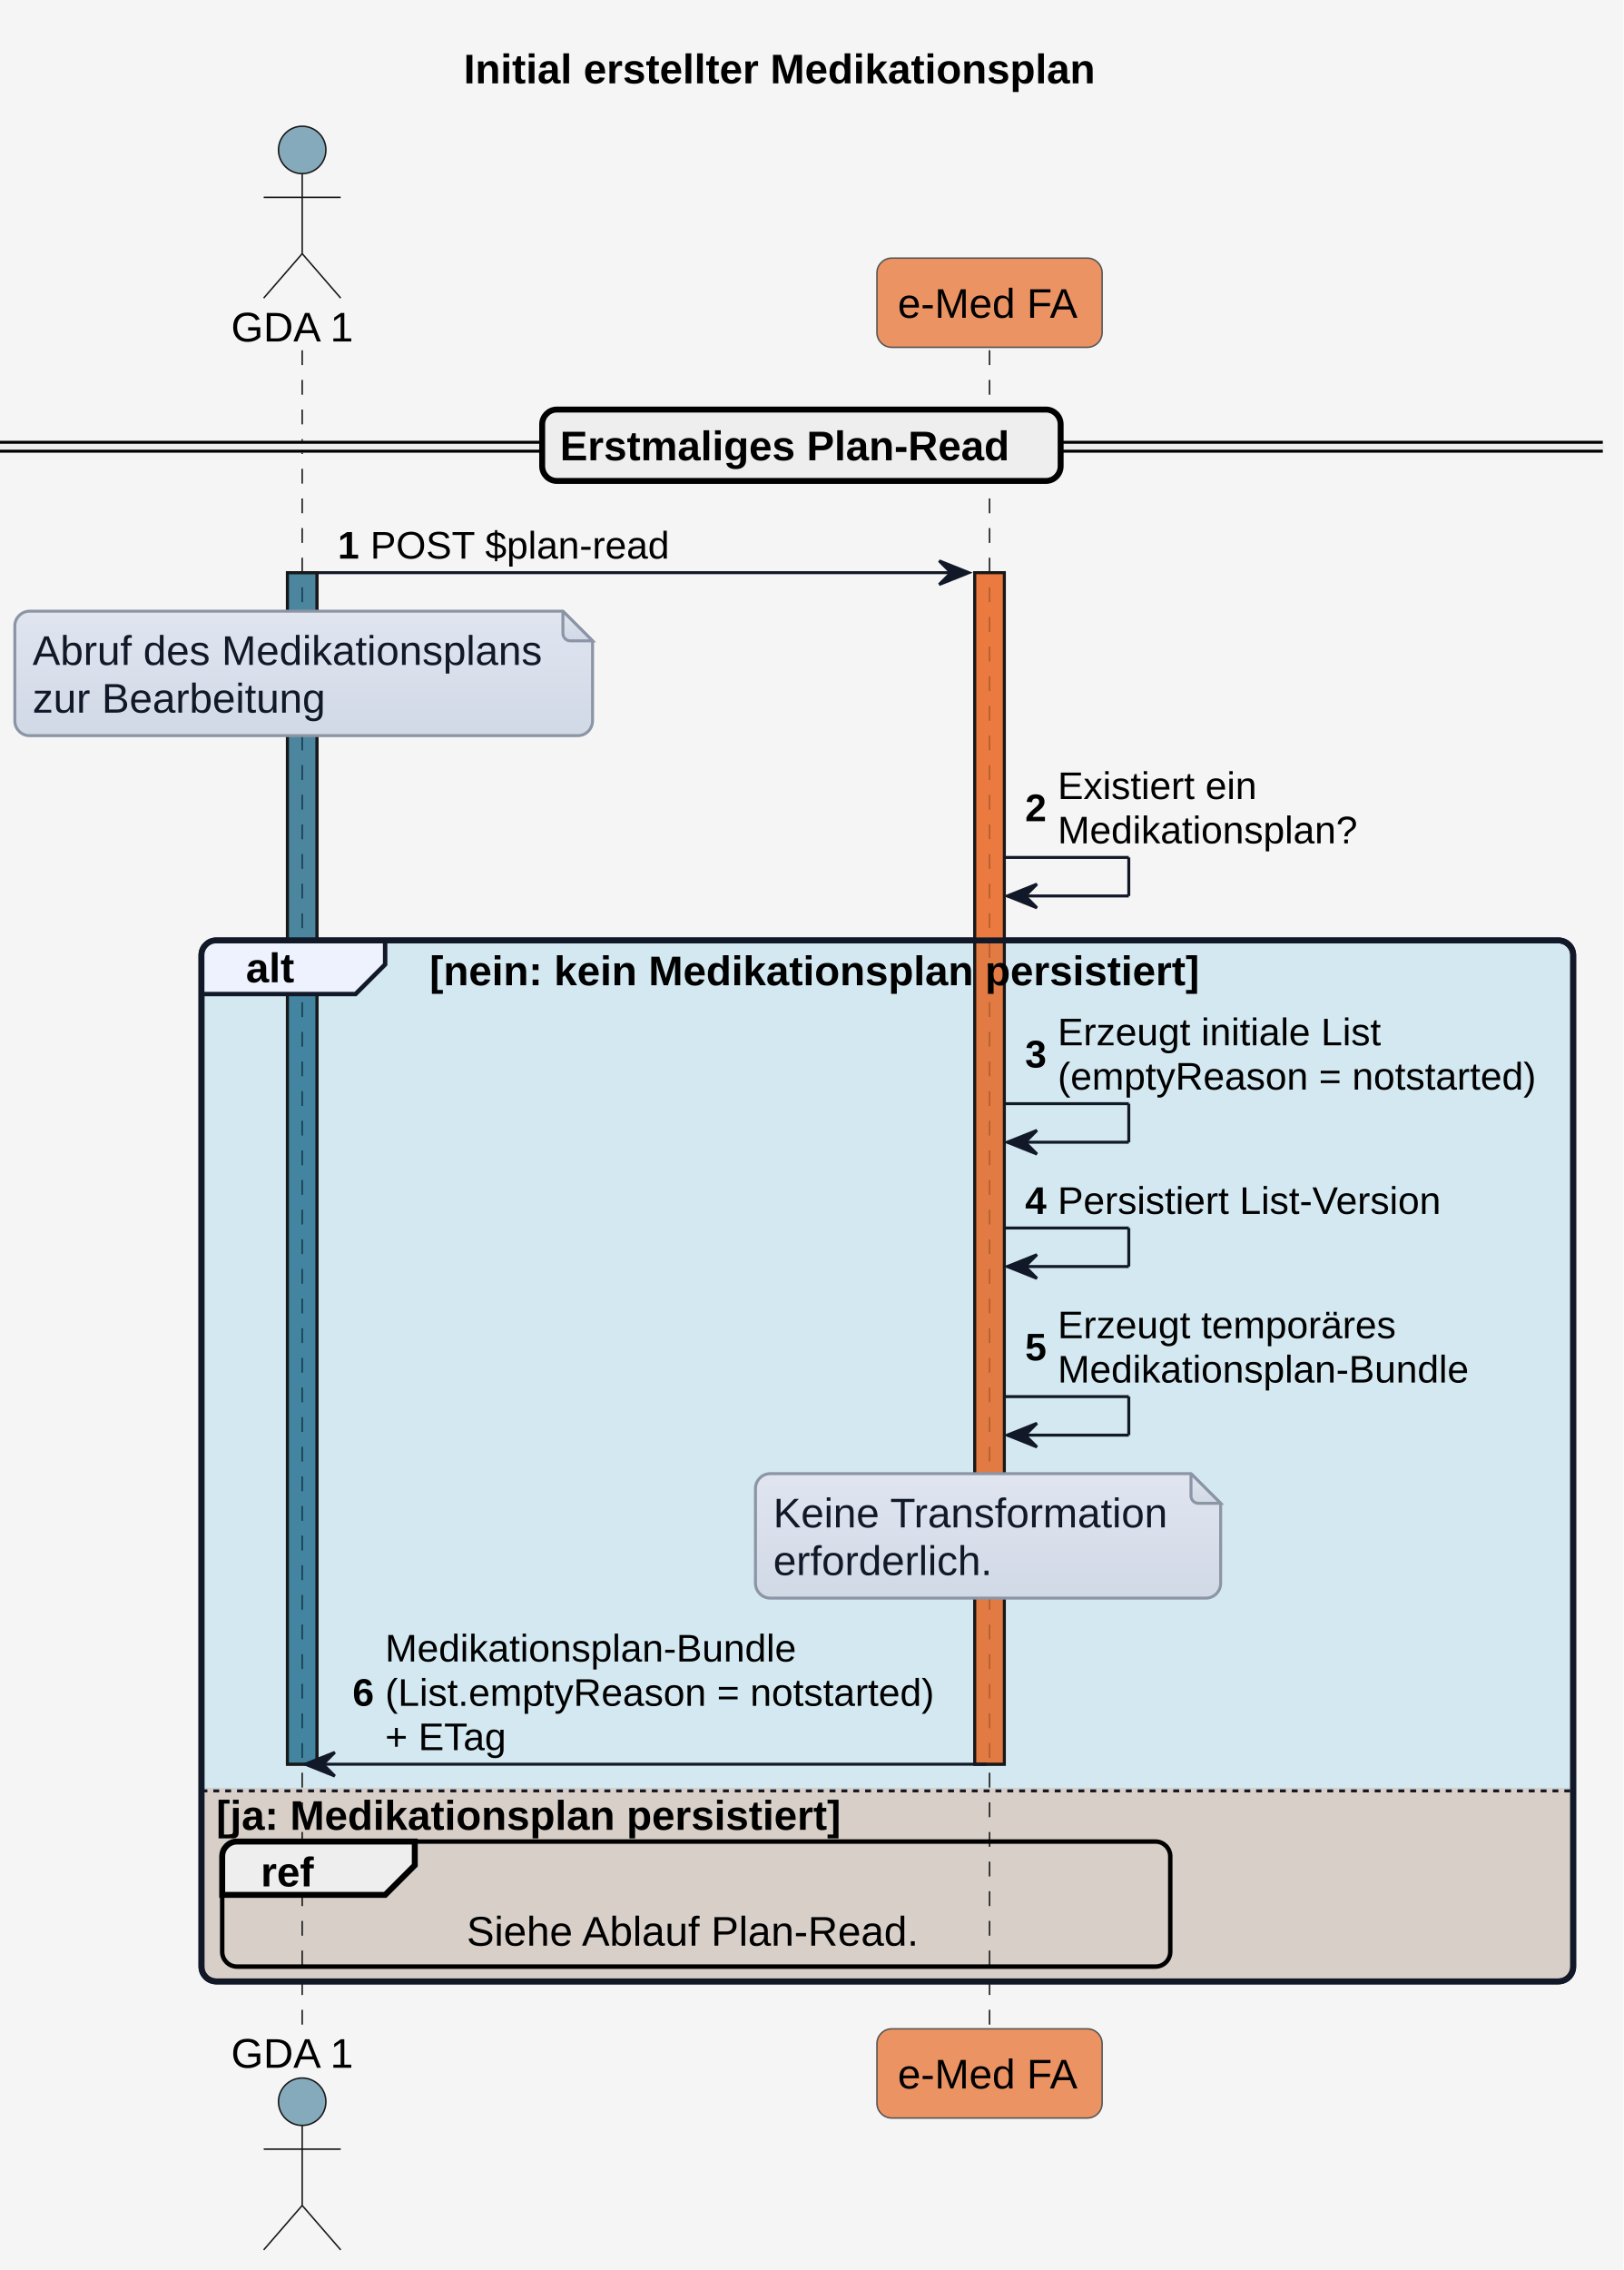
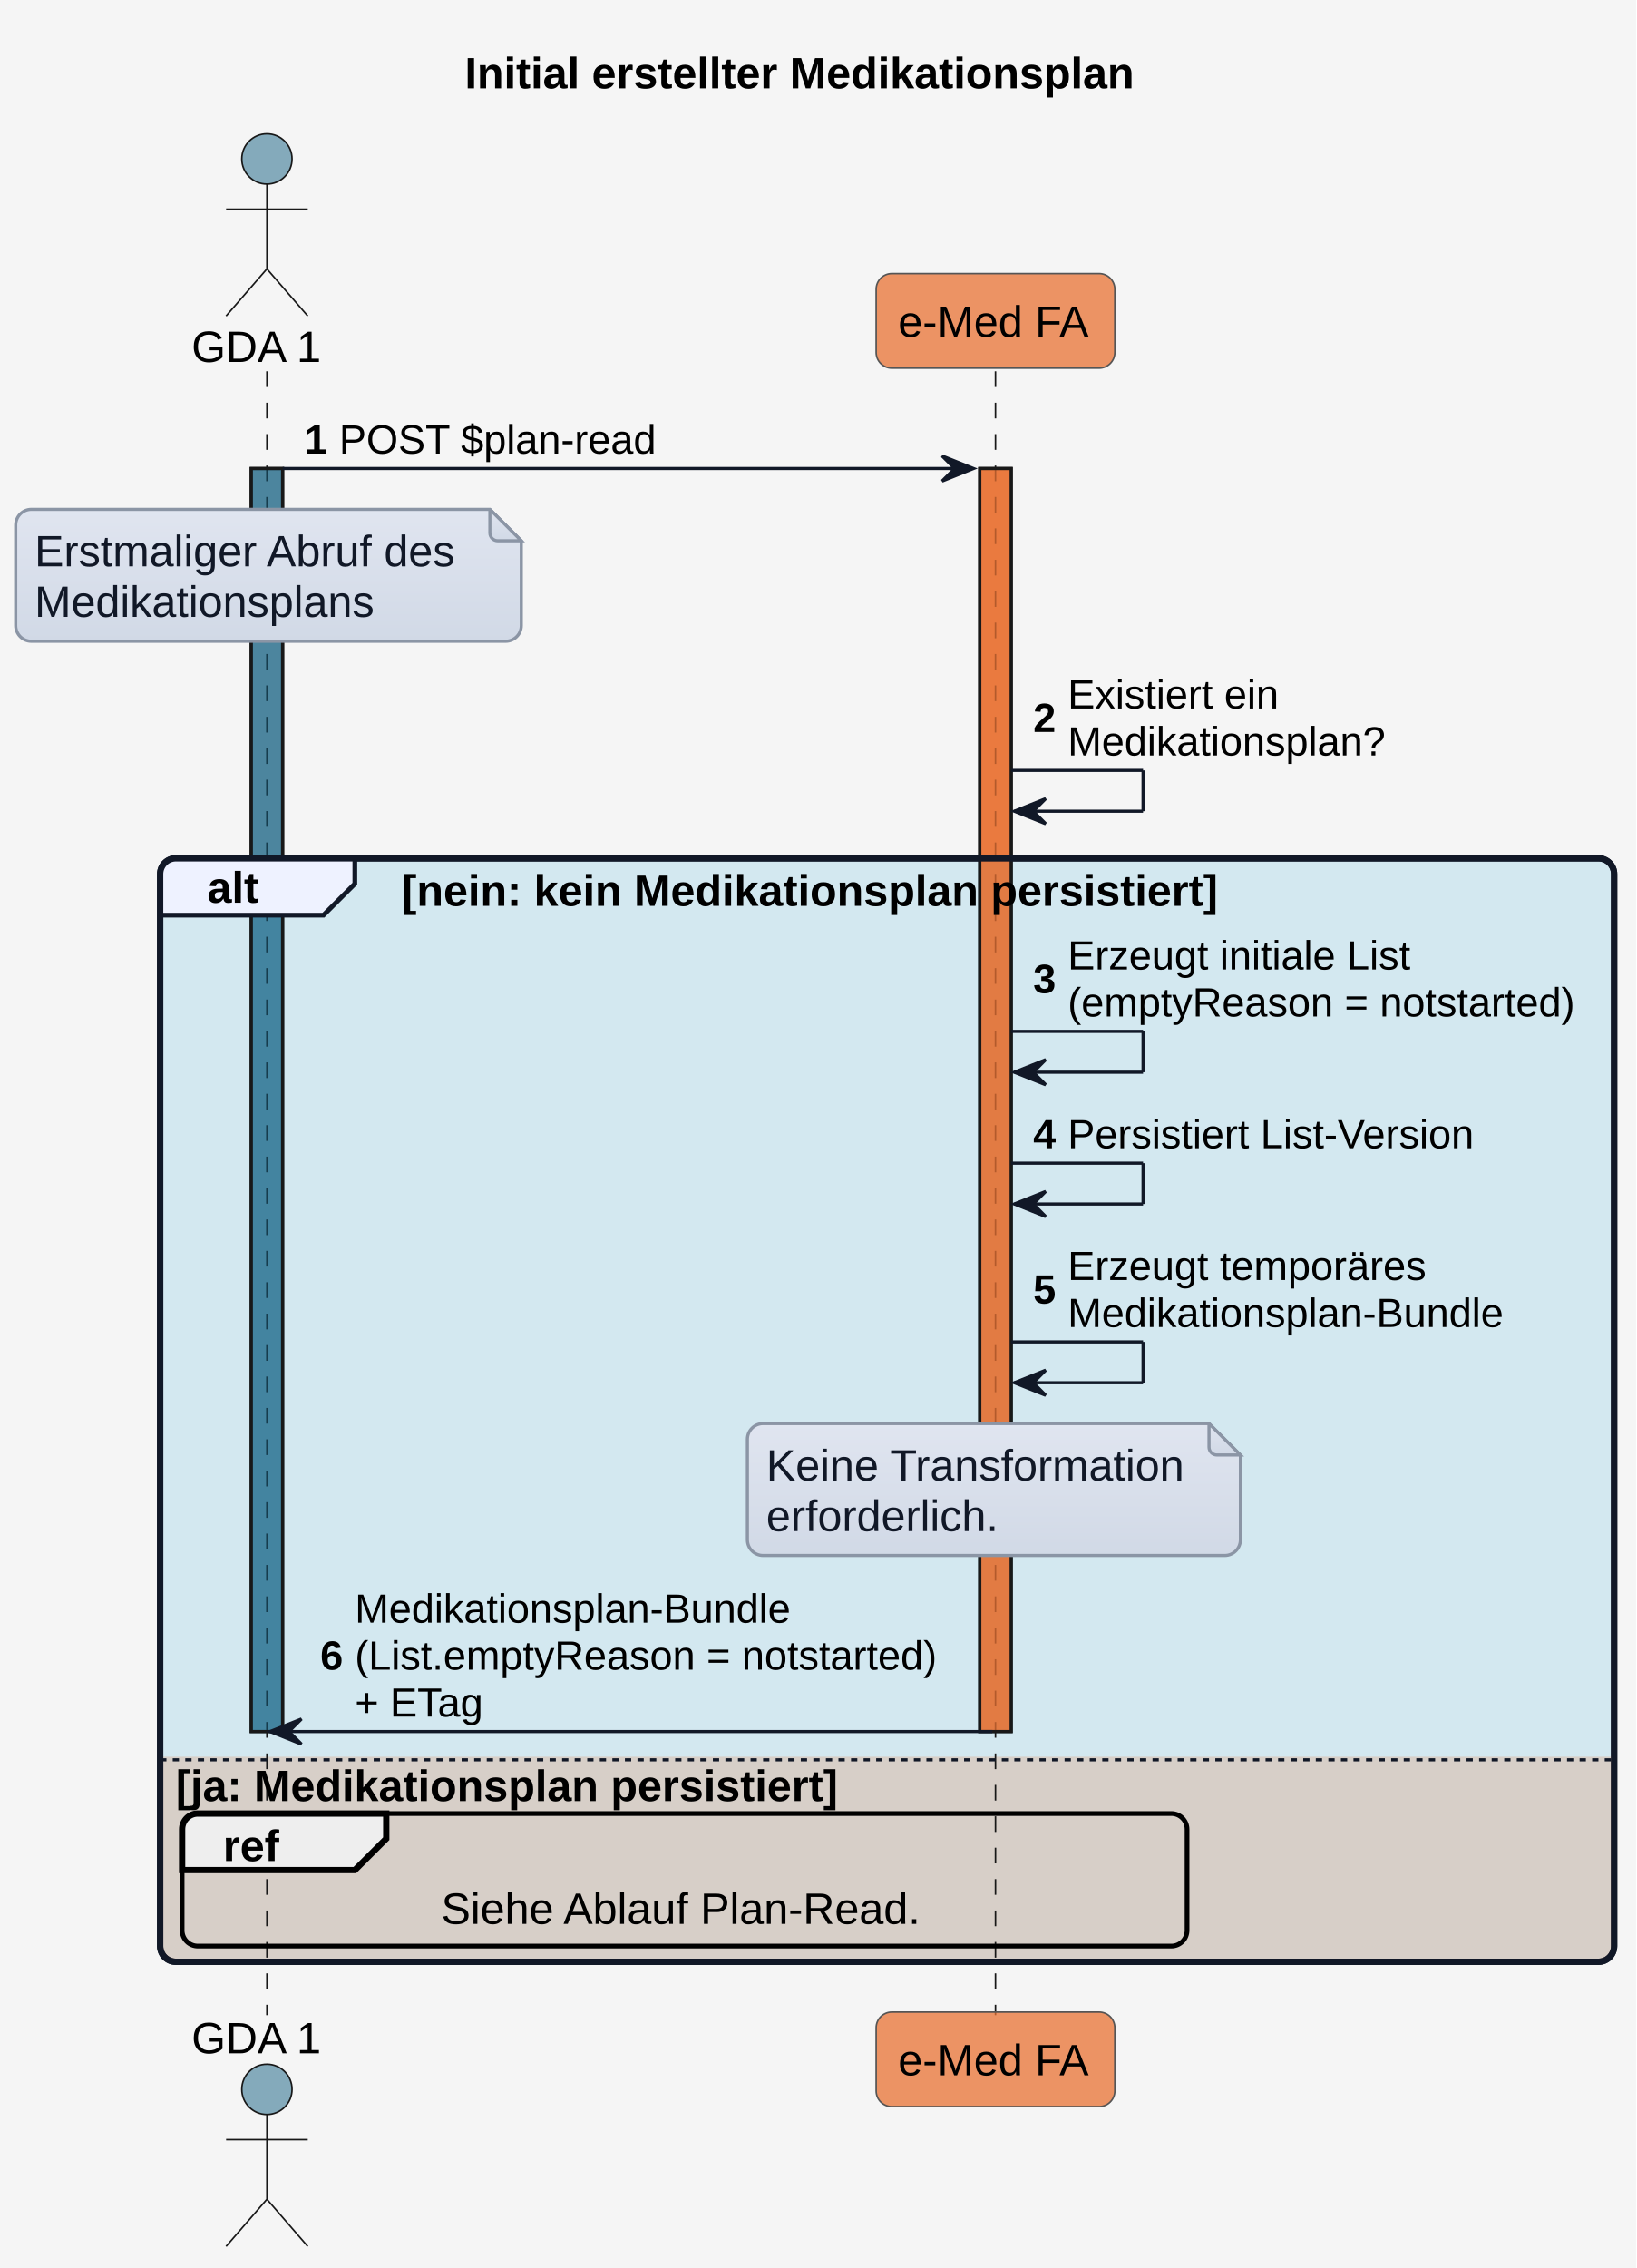
- <svg xmlns="http://www.w3.org/2000/svg" contentStyleType="text/css" height="766px" preserveAspectRatio="none" style="width:548px;height:766px;background:#F5F5F5;" version="1.1" viewBox="0 0 548 766" width="548px" zoomAndPan="magnify">
+ <svg xmlns="http://www.w3.org/2000/svg" contentStyleType="text/css" height="722px" preserveAspectRatio="none" style="width:521px;height:722px;background:#F5F5F5;" version="1.1" viewBox="0 0 521 722" width="521px" zoomAndPan="magnify">
  <defs>
-     <linearGradient id="g1bput44hercsy0" x1="50%" x2="50%" y1="0%" y2="100%">
+     <linearGradient id="ggncwcvossfls0" x1="50%" x2="50%" y1="0%" y2="100%">
      <stop offset="0%" stop-color="#E0E5F0" />
      <stop offset="100%" stop-color="#D1D9E6" />
    </linearGradient>
  </defs>
  <g>
-     <rect fill="#F5F5F5" height="766" style="stroke:none;stroke-width:1.0;" width="548" x="0" y="0" />
-     <text fill="#000000" font-family="Arial" font-size="14" font-weight="bold" lengthAdjust="spacing" textLength="227" x="156.5" y="28.132">Initial erstellter Medikationsplan</text>
-     <rect fill="#156082" fill-opacity="0.502" height="402.079" style="stroke:#181818;stroke-width:1.0;" width="10" x="97" y="193.245" />
-     <rect fill="#E97232" fill-opacity="0.741" height="402.079" style="stroke:#181818;stroke-width:1.0;" width="10" x="329" y="193.245" />
-     <rect fill="#0F9ED5" fill-opacity="0.145" height="351.28" rx="5" ry="5" style="stroke:#111827;stroke-width:2.0;" width="463" x="68" y="317.339" />
-     <path d="M68,603.324 L531,603.324 L531,663.62 A5,5 0 0 1 526,668.62 L73,668.62 A5,5 0 0 1 68,663.62 L68,603.324 " fill="#E97132" fill-opacity="0.208" style="stroke:none;stroke-width:1.0;" />
-     <line style="stroke:#181818;stroke-width:0.5;stroke-dasharray:5.0,5.0;" x1="102" x2="102" y1="118.197" y2="685.62" />
-     <line style="stroke:#181818;stroke-width:0.5;stroke-dasharray:5.0,5.0;" x1="334" x2="334" y1="118.197" y2="685.62" />
-     <text fill="#000000" font-family="Arial" font-size="14" lengthAdjust="spacing" textLength="42" x="78" y="115.231">GDA 1</text>
-     <ellipse cx="102" cy="50.599" fill="#156082" fill-opacity="0.502" rx="8" ry="8" style="stroke:#181818;stroke-width:0.5;" />
-     <path d="M102,58.599 L102,85.599 M89,66.599 L115,66.599 M102,85.599 L89,100.599 M102,85.599 L115,100.599 " fill="none" style="stroke:#181818;stroke-width:0.5;" />
-     <text fill="#000000" font-family="Arial" font-size="14" lengthAdjust="spacing" textLength="42" x="78" y="697.751">GDA 1</text>
-     <ellipse cx="102" cy="709.218" fill="#156082" fill-opacity="0.502" rx="8" ry="8" style="stroke:#181818;stroke-width:0.5;" />
-     <path d="M102,717.218 L102,744.218 M89,725.218 L115,725.218 M102,744.218 L89,759.218 M102,744.218 L115,759.218 " fill="none" style="stroke:#181818;stroke-width:0.5;" />
-     <rect fill="#E97232" fill-opacity="0.741" height="30.099" rx="5" ry="5" style="stroke:#555555;stroke-width:0.5;" width="76" x="296" y="87.099" />
-     <text fill="#000000" font-family="Arial" font-size="14" lengthAdjust="spacing" textLength="62" x="303" y="107.231">e-Med FA</text>
-     <rect fill="#E97232" fill-opacity="0.741" height="30.099" rx="5" ry="5" style="stroke:#555555;stroke-width:0.5;" width="76" x="296" y="684.62" />
-     <text fill="#000000" font-family="Arial" font-size="14" lengthAdjust="spacing" textLength="62" x="303" y="704.751">e-Med FA</text>
-     <rect fill="#156082" fill-opacity="0.502" height="402.079" style="stroke:#181818;stroke-width:1.0;" width="10" x="97" y="193.245" />
-     <rect fill="#E97232" fill-opacity="0.741" height="402.079" style="stroke:#181818;stroke-width:1.0;" width="10" x="329" y="193.245" />
-     <rect fill="#EEEEEE" height="3" rx="5" ry="5" style="stroke:#EEEEEE;stroke-width:1.0;" width="541" x="0" y="149.247" />
-     <line style="stroke:#000000;stroke-width:1.0;" x1="0" x2="541" y1="149.247" y2="149.247" />
-     <line style="stroke:#000000;stroke-width:1.0;" x1="0" x2="541" y1="152.247" y2="152.247" />
-     <rect fill="#EEEEEE" height="24.099" rx="5" ry="5" style="stroke:#000000;stroke-width:2.0;" width="175" x="183" y="138.197" />
-     <text fill="#000000" font-family="Arial" font-size="14" font-weight="bold" lengthAdjust="spacing" textLength="157" x="189" y="155.329">Erstmaliges Plan-Read</text>
-     <polygon fill="#111827" points="317,189.245,327,193.245,317,197.245,321,193.245" style="stroke:#111827;stroke-width:1.0;" />
-     <line style="stroke:#111827;stroke-width:1.0;" x1="107" x2="323" y1="193.245" y2="193.245" />
-     <text fill="#000000" font-family="Arial" font-size="13" font-weight="bold" lengthAdjust="spacing" textLength="7" x="114" y="188.49">1</text>
-     <text fill="#000000" font-family="Arial" font-size="13" lengthAdjust="spacing" textLength="99" x="125" y="188.49">POST $plan-read</text>
-     <path d="M5,211.245 L5,243.245 A5,5 0 0 0 10,248.245 L195,248.245 A5,5 0 0 0 200,243.245 L200,216.245 L190,206.245 L10,206.245 A5,5 0 0 0 5,211.245 " fill="url(#g1bput44hercsy0)" style="stroke:#8B95A5;stroke-width:1.0;" />
-     <path d="M190,206.245 L190,213.745 A2.5,2.5 0 0 0 192.5,216.245 L200,216.245 L190,206.245 " fill="url(#g1bput44hercsy0)" style="stroke:#8B95A5;stroke-width:1.0;" />
-     <text fill="#111827" font-family="Arial" font-size="14" lengthAdjust="spacing" textLength="174" x="11" y="224.376">Abruf des Medikationsplans</text>
-     <text fill="#111827" font-family="Arial" font-size="14" lengthAdjust="spacing" textLength="100" x="11" y="240.475">zur Bearbeitung</text>
-     <line style="stroke:#111827;stroke-width:1.0;" x1="339" x2="381" y1="289.339" y2="289.339" />
-     <line style="stroke:#111827;stroke-width:1.0;" x1="381" x2="381" y1="289.339" y2="302.339" />
-     <line style="stroke:#111827;stroke-width:1.0;" x1="340" x2="381" y1="302.339" y2="302.339" />
-     <polygon fill="#111827" points="350,298.339,340,302.339,350,306.339,346,302.339" style="stroke:#111827;stroke-width:1.0;" />
-     <text fill="#000000" font-family="Arial" font-size="13" font-weight="bold" lengthAdjust="spacing" textLength="7" x="346" y="277.11">2</text>
-     <text fill="#000000" font-family="Arial" font-size="13" lengthAdjust="spacing" textLength="69" x="357" y="269.636">Existiert ein</text>
-     <text fill="#000000" font-family="Arial" font-size="13" lengthAdjust="spacing" textLength="101" x="357" y="284.584">Medikationsplan?</text>
-     <path d="M73,317.339 L130,317.339 L130,325.438 L120,335.438 L68,335.438 L68,322.339 A5,5 0 0 1 73,317.339 " fill="#EEF2FF" style="stroke:#111827;stroke-width:1.5;" />
-     <rect fill="none" height="351.28" rx="5" ry="5" style="stroke:#111827;stroke-width:2.0;" width="463" x="68" y="317.339" />
-     <text fill="#000000" font-family="Arial" font-size="14" font-weight="bold" lengthAdjust="spacing" textLength="17" x="83" y="331.471">alt</text>
-     <text fill="#000000" font-family="Arial" font-size="14" font-weight="bold" lengthAdjust="spacing" textLength="276" x="145" y="332.471">[nein: kein Medikationsplan persistiert]</text>
-     <line style="stroke:#111827;stroke-width:1.0;" x1="339" x2="381" y1="372.434" y2="372.434" />
-     <line style="stroke:#111827;stroke-width:1.0;" x1="381" x2="381" y1="372.434" y2="385.434" />
-     <line style="stroke:#111827;stroke-width:1.0;" x1="340" x2="381" y1="385.434" y2="385.434" />
-     <polygon fill="#111827" points="350,381.434,340,385.434,350,389.434,346,385.434" style="stroke:#111827;stroke-width:1.0;" />
-     <text fill="#000000" font-family="Arial" font-size="13" font-weight="bold" lengthAdjust="spacing" textLength="7" x="346" y="360.205">3</text>
-     <text fill="#000000" font-family="Arial" font-size="13" lengthAdjust="spacing" textLength="111" x="357" y="352.731">Erzeugt initiale List</text>
-     <text fill="#000000" font-family="Arial" font-size="13" lengthAdjust="spacing" textLength="162" x="357" y="367.679">(emptyReason = notstarted)</text>
-     <line style="stroke:#111827;stroke-width:1.0;" x1="339" x2="381" y1="414.383" y2="414.383" />
-     <line style="stroke:#111827;stroke-width:1.0;" x1="381" x2="381" y1="414.383" y2="427.383" />
-     <line style="stroke:#111827;stroke-width:1.0;" x1="340" x2="381" y1="427.383" y2="427.383" />
-     <polygon fill="#111827" points="350,423.383,340,427.383,350,431.383,346,427.383" style="stroke:#111827;stroke-width:1.0;" />
-     <text fill="#000000" font-family="Arial" font-size="13" font-weight="bold" lengthAdjust="spacing" textLength="7" x="346" y="409.628">4</text>
-     <text fill="#000000" font-family="Arial" font-size="13" lengthAdjust="spacing" textLength="132" x="357" y="409.628">Persistiert List-Version</text>
-     <line style="stroke:#111827;stroke-width:1.0;" x1="339" x2="381" y1="471.28" y2="471.28" />
-     <line style="stroke:#111827;stroke-width:1.0;" x1="381" x2="381" y1="471.28" y2="484.28" />
-     <line style="stroke:#111827;stroke-width:1.0;" x1="340" x2="381" y1="484.28" y2="484.28" />
-     <polygon fill="#111827" points="350,480.28,340,484.28,350,488.28,346,484.28" style="stroke:#111827;stroke-width:1.0;" />
-     <text fill="#000000" font-family="Arial" font-size="13" font-weight="bold" lengthAdjust="spacing" textLength="7" x="346" y="459.051">5</text>
-     <text fill="#000000" font-family="Arial" font-size="13" lengthAdjust="spacing" textLength="114" x="357" y="451.577">Erzeugt temporäres</text>
-     <text fill="#000000" font-family="Arial" font-size="13" lengthAdjust="spacing" textLength="138" x="357" y="466.525">Medikationsplan-Bundle</text>
-     <path d="M255,502.28 L255,534.28 A5,5 0 0 0 260,539.28 L407,539.28 A5,5 0 0 0 412,534.28 L412,507.28 L402,497.28 L260,497.28 A5,5 0 0 0 255,502.28 " fill="url(#g1bput44hercsy0)" style="stroke:#8B95A5;stroke-width:1.0;" />
-     <path d="M402,497.28 L402,504.78 A2.5,2.5 0 0 0 404.5,507.28 L412,507.28 L402,497.28 " fill="url(#g1bput44hercsy0)" style="stroke:#8B95A5;stroke-width:1.0;" />
-     <text fill="#111827" font-family="Arial" font-size="14" lengthAdjust="spacing" textLength="136" x="261" y="515.412">Keine Transformation</text>
-     <text fill="#111827" font-family="Arial" font-size="14" lengthAdjust="spacing" textLength="76" x="261" y="531.511">erforderlich.</text>
-     <polygon fill="#111827" points="113,591.324,103,595.324,113,599.324,109,595.324" style="stroke:#111827;stroke-width:1.0;" />
-     <line style="stroke:#111827;stroke-width:1.0;" x1="107" x2="333" y1="595.324" y2="595.324" />
-     <text fill="#000000" font-family="Arial" font-size="13" font-weight="bold" lengthAdjust="spacing" textLength="7" x="119" y="575.62">6</text>
-     <text fill="#000000" font-family="Arial" font-size="13" lengthAdjust="spacing" textLength="138" x="130" y="560.671">Medikationsplan-Bundle</text>
-     <text fill="#000000" font-family="Arial" font-size="13" lengthAdjust="spacing" textLength="187" x="130" y="575.62">(List.emptyReason = notstarted)</text>
-     <text fill="#000000" font-family="Arial" font-size="13" lengthAdjust="spacing" textLength="42" x="130" y="590.569">+ ETag</text>
-     <line style="stroke:#111827;stroke-width:1.0;stroke-dasharray:2.0,2.0;" x1="68" x2="531" y1="604.324" y2="604.324" />
-     <text fill="#000000" font-family="Arial" font-size="14" font-weight="bold" lengthAdjust="spacing" textLength="223" x="73" y="617.456">[ja: Medikationsplan persistiert]</text>
-     <rect fill="none" height="42.197" rx="5" ry="5" style="stroke:#000000;stroke-width:1.5;" width="320" x="75" y="621.422" />
-     <path d="M80,621.422 L140,621.422 L140,629.422 L130,639.422 L75,639.422 L75,626.422 A5,5 0 0 1 80,621.422 " fill="#EEEEEE" style="stroke:#000000;stroke-width:2.0;" />
-     <text fill="#000000" font-family="Arial" font-size="14" font-weight="bold" lengthAdjust="spacing" textLength="20" x="88" y="636.554">ref</text>
-     <text fill="#000000" font-family="Arial" font-size="14" lengthAdjust="spacing" textLength="155" x="157.5" y="656.554">Siehe Ablauf Plan-Read.</text>
+     <rect fill="#F5F5F5" height="722" style="stroke:none;stroke-width:1.0;" width="521" x="0" y="0" />
+     <text fill="#000000" font-family="Arial" font-size="14" font-weight="bold" lengthAdjust="spacing" textLength="227" x="148" y="28.132">Initial erstellter Medikationsplan</text>
+     <rect fill="#156082" fill-opacity="0.502" height="402.079" style="stroke:#181818;stroke-width:1.0;" width="10" x="80" y="149.146" />
+     <rect fill="#E97232" fill-opacity="0.741" height="402.079" style="stroke:#181818;stroke-width:1.0;" width="10" x="312" y="149.146" />
+     <rect fill="#0F9ED5" fill-opacity="0.145" height="351.28" rx="5" ry="5" style="stroke:#111827;stroke-width:2.0;" width="463" x="51" y="273.241" />
+     <path d="M51,559.225 L514,559.225 L514,619.521 A5,5 0 0 1 509,624.521 L56,624.521 A5,5 0 0 1 51,619.521 L51,559.225 " fill="#E97132" fill-opacity="0.208" style="stroke:none;stroke-width:1.0;" />
+     <line style="stroke:#181818;stroke-width:0.5;stroke-dasharray:5.0,5.0;" x1="85" x2="85" y1="118.197" y2="641.521" />
+     <line style="stroke:#181818;stroke-width:0.5;stroke-dasharray:5.0,5.0;" x1="317" x2="317" y1="118.197" y2="641.521" />
+     <text fill="#000000" font-family="Arial" font-size="14" lengthAdjust="spacing" textLength="42" x="61" y="115.231">GDA 1</text>
+     <ellipse cx="85" cy="50.599" fill="#156082" fill-opacity="0.502" rx="8" ry="8" style="stroke:#181818;stroke-width:0.5;" />
+     <path d="M85,58.599 L85,85.599 M72,66.599 L98,66.599 M85,85.599 L72,100.599 M85,85.599 L98,100.599 " fill="none" style="stroke:#181818;stroke-width:0.5;" />
+     <text fill="#000000" font-family="Arial" font-size="14" lengthAdjust="spacing" textLength="42" x="61" y="653.653">GDA 1</text>
+     <ellipse cx="85" cy="665.12" fill="#156082" fill-opacity="0.502" rx="8" ry="8" style="stroke:#181818;stroke-width:0.5;" />
+     <path d="M85,673.12 L85,700.12 M72,681.12 L98,681.12 M85,700.12 L72,715.12 M85,700.12 L98,715.12 " fill="none" style="stroke:#181818;stroke-width:0.5;" />
+     <rect fill="#E97232" fill-opacity="0.741" height="30.099" rx="5" ry="5" style="stroke:#555555;stroke-width:0.5;" width="76" x="279" y="87.099" />
+     <text fill="#000000" font-family="Arial" font-size="14" lengthAdjust="spacing" textLength="62" x="286" y="107.231">e-Med FA</text>
+     <rect fill="#E97232" fill-opacity="0.741" height="30.099" rx="5" ry="5" style="stroke:#555555;stroke-width:0.5;" width="76" x="279" y="640.521" />
+     <text fill="#000000" font-family="Arial" font-size="14" lengthAdjust="spacing" textLength="62" x="286" y="660.653">e-Med FA</text>
+     <rect fill="#156082" fill-opacity="0.502" height="402.079" style="stroke:#181818;stroke-width:1.0;" width="10" x="80" y="149.146" />
+     <rect fill="#E97232" fill-opacity="0.741" height="402.079" style="stroke:#181818;stroke-width:1.0;" width="10" x="312" y="149.146" />
+     <polygon fill="#111827" points="300,145.146,310,149.146,300,153.146,304,149.146" style="stroke:#111827;stroke-width:1.0;" />
+     <line style="stroke:#111827;stroke-width:1.0;" x1="90" x2="306" y1="149.146" y2="149.146" />
+     <text fill="#000000" font-family="Arial" font-size="13" font-weight="bold" lengthAdjust="spacing" textLength="7" x="97" y="144.391">1</text>
+     <text fill="#000000" font-family="Arial" font-size="13" lengthAdjust="spacing" textLength="99" x="108" y="144.391">POST $plan-read</text>
+     <path d="M5,167.146 L5,199.146 A5,5 0 0 0 10,204.146 L161,204.146 A5,5 0 0 0 166,199.146 L166,172.146 L156,162.146 L10,162.146 A5,5 0 0 0 5,167.146 " fill="url(#ggncwcvossfls0)" style="stroke:#8B95A5;stroke-width:1.0;" />
+     <path d="M156,162.146 L156,169.646 A2.5,2.5 0 0 0 158.5,172.146 L166,172.146 L156,162.146 " fill="url(#ggncwcvossfls0)" style="stroke:#8B95A5;stroke-width:1.0;" />
+     <text fill="#111827" font-family="Arial" font-size="14" lengthAdjust="spacing" textLength="136" x="11" y="180.278">Erstmaliger Abruf des</text>
+     <text fill="#111827" font-family="Arial" font-size="14" lengthAdjust="spacing" textLength="109" x="11" y="196.376">Medikationsplans</text>
+     <line style="stroke:#111827;stroke-width:1.0;" x1="322" x2="364" y1="245.241" y2="245.241" />
+     <line style="stroke:#111827;stroke-width:1.0;" x1="364" x2="364" y1="245.241" y2="258.241" />
+     <line style="stroke:#111827;stroke-width:1.0;" x1="323" x2="364" y1="258.241" y2="258.241" />
+     <polygon fill="#111827" points="333,254.241,323,258.241,333,262.241,329,258.241" style="stroke:#111827;stroke-width:1.0;" />
+     <text fill="#000000" font-family="Arial" font-size="13" font-weight="bold" lengthAdjust="spacing" textLength="7" x="329" y="233.012">2</text>
+     <text fill="#000000" font-family="Arial" font-size="13" lengthAdjust="spacing" textLength="69" x="340" y="225.537">Existiert ein</text>
+     <text fill="#000000" font-family="Arial" font-size="13" lengthAdjust="spacing" textLength="101" x="340" y="240.486">Medikationsplan?</text>
+     <path d="M56,273.241 L113,273.241 L113,281.339 L103,291.339 L51,291.339 L51,278.241 A5,5 0 0 1 56,273.241 " fill="#EEF2FF" style="stroke:#111827;stroke-width:1.5;" />
+     <rect fill="none" height="351.28" rx="5" ry="5" style="stroke:#111827;stroke-width:2.0;" width="463" x="51" y="273.241" />
+     <text fill="#000000" font-family="Arial" font-size="14" font-weight="bold" lengthAdjust="spacing" textLength="17" x="66" y="287.373">alt</text>
+     <text fill="#000000" font-family="Arial" font-size="14" font-weight="bold" lengthAdjust="spacing" textLength="276" x="128" y="288.373">[nein: kein Medikationsplan persistiert]</text>
+     <line style="stroke:#111827;stroke-width:1.0;" x1="322" x2="364" y1="328.335" y2="328.335" />
+     <line style="stroke:#111827;stroke-width:1.0;" x1="364" x2="364" y1="328.335" y2="341.335" />
+     <line style="stroke:#111827;stroke-width:1.0;" x1="323" x2="364" y1="341.335" y2="341.335" />
+     <polygon fill="#111827" points="333,337.335,323,341.335,333,345.335,329,341.335" style="stroke:#111827;stroke-width:1.0;" />
+     <text fill="#000000" font-family="Arial" font-size="13" font-weight="bold" lengthAdjust="spacing" textLength="7" x="329" y="316.106">3</text>
+     <text fill="#000000" font-family="Arial" font-size="13" lengthAdjust="spacing" textLength="111" x="340" y="308.632">Erzeugt initiale List</text>
+     <text fill="#000000" font-family="Arial" font-size="13" lengthAdjust="spacing" textLength="162" x="340" y="323.581">(emptyReason = notstarted)</text>
+     <line style="stroke:#111827;stroke-width:1.0;" x1="322" x2="364" y1="370.284" y2="370.284" />
+     <line style="stroke:#111827;stroke-width:1.0;" x1="364" x2="364" y1="370.284" y2="383.284" />
+     <line style="stroke:#111827;stroke-width:1.0;" x1="323" x2="364" y1="383.284" y2="383.284" />
+     <polygon fill="#111827" points="333,379.284,323,383.284,333,387.284,329,383.284" style="stroke:#111827;stroke-width:1.0;" />
+     <text fill="#000000" font-family="Arial" font-size="13" font-weight="bold" lengthAdjust="spacing" textLength="7" x="329" y="365.529">4</text>
+     <text fill="#000000" font-family="Arial" font-size="13" lengthAdjust="spacing" textLength="132" x="340" y="365.529">Persistiert List-Version</text>
+     <line style="stroke:#111827;stroke-width:1.0;" x1="322" x2="364" y1="427.182" y2="427.182" />
+     <line style="stroke:#111827;stroke-width:1.0;" x1="364" x2="364" y1="427.182" y2="440.182" />
+     <line style="stroke:#111827;stroke-width:1.0;" x1="323" x2="364" y1="440.182" y2="440.182" />
+     <polygon fill="#111827" points="333,436.182,323,440.182,333,444.182,329,440.182" style="stroke:#111827;stroke-width:1.0;" />
+     <text fill="#000000" font-family="Arial" font-size="13" font-weight="bold" lengthAdjust="spacing" textLength="7" x="329" y="414.952">5</text>
+     <text fill="#000000" font-family="Arial" font-size="13" lengthAdjust="spacing" textLength="114" x="340" y="407.478">Erzeugt temporäres</text>
+     <text fill="#000000" font-family="Arial" font-size="13" lengthAdjust="spacing" textLength="138" x="340" y="422.427">Medikationsplan-Bundle</text>
+     <path d="M238,458.182 L238,490.182 A5,5 0 0 0 243,495.182 L390,495.182 A5,5 0 0 0 395,490.182 L395,463.182 L385,453.182 L243,453.182 A5,5 0 0 0 238,458.182 " fill="url(#ggncwcvossfls0)" style="stroke:#8B95A5;stroke-width:1.0;" />
+     <path d="M385,453.182 L385,460.682 A2.5,2.5 0 0 0 387.5,463.182 L395,463.182 L385,453.182 " fill="url(#ggncwcvossfls0)" style="stroke:#8B95A5;stroke-width:1.0;" />
+     <text fill="#111827" font-family="Arial" font-size="14" lengthAdjust="spacing" textLength="136" x="244" y="471.313">Keine Transformation</text>
+     <text fill="#111827" font-family="Arial" font-size="14" lengthAdjust="spacing" textLength="76" x="244" y="487.412">erforderlich.</text>
+     <polygon fill="#111827" points="96,547.225,86,551.225,96,555.225,92,551.225" style="stroke:#111827;stroke-width:1.0;" />
+     <line style="stroke:#111827;stroke-width:1.0;" x1="90" x2="316" y1="551.225" y2="551.225" />
+     <text fill="#000000" font-family="Arial" font-size="13" font-weight="bold" lengthAdjust="spacing" textLength="7" x="102" y="531.521">6</text>
+     <text fill="#000000" font-family="Arial" font-size="13" lengthAdjust="spacing" textLength="138" x="113" y="516.573">Medikationsplan-Bundle</text>
+     <text fill="#000000" font-family="Arial" font-size="13" lengthAdjust="spacing" textLength="187" x="113" y="531.521">(List.emptyReason = notstarted)</text>
+     <text fill="#000000" font-family="Arial" font-size="13" lengthAdjust="spacing" textLength="42" x="113" y="546.47">+ ETag</text>
+     <line style="stroke:#111827;stroke-width:1.0;stroke-dasharray:2.0,2.0;" x1="51" x2="514" y1="560.225" y2="560.225" />
+     <text fill="#000000" font-family="Arial" font-size="14" font-weight="bold" lengthAdjust="spacing" textLength="223" x="56" y="573.357">[ja: Medikationsplan persistiert]</text>
+     <rect fill="none" height="42.197" rx="5" ry="5" style="stroke:#000000;stroke-width:1.5;" width="320" x="58" y="577.324" />
+     <path d="M63,577.324 L123,577.324 L123,585.324 L113,595.324 L58,595.324 L58,582.324 A5,5 0 0 1 63,577.324 " fill="#EEEEEE" style="stroke:#000000;stroke-width:2.0;" />
+     <text fill="#000000" font-family="Arial" font-size="14" font-weight="bold" lengthAdjust="spacing" textLength="20" x="71" y="592.456">ref</text>
+     <text fill="#000000" font-family="Arial" font-size="14" lengthAdjust="spacing" textLength="155" x="140.5" y="612.456">Siehe Ablauf Plan-Read.</text>
  </g>
</svg>
